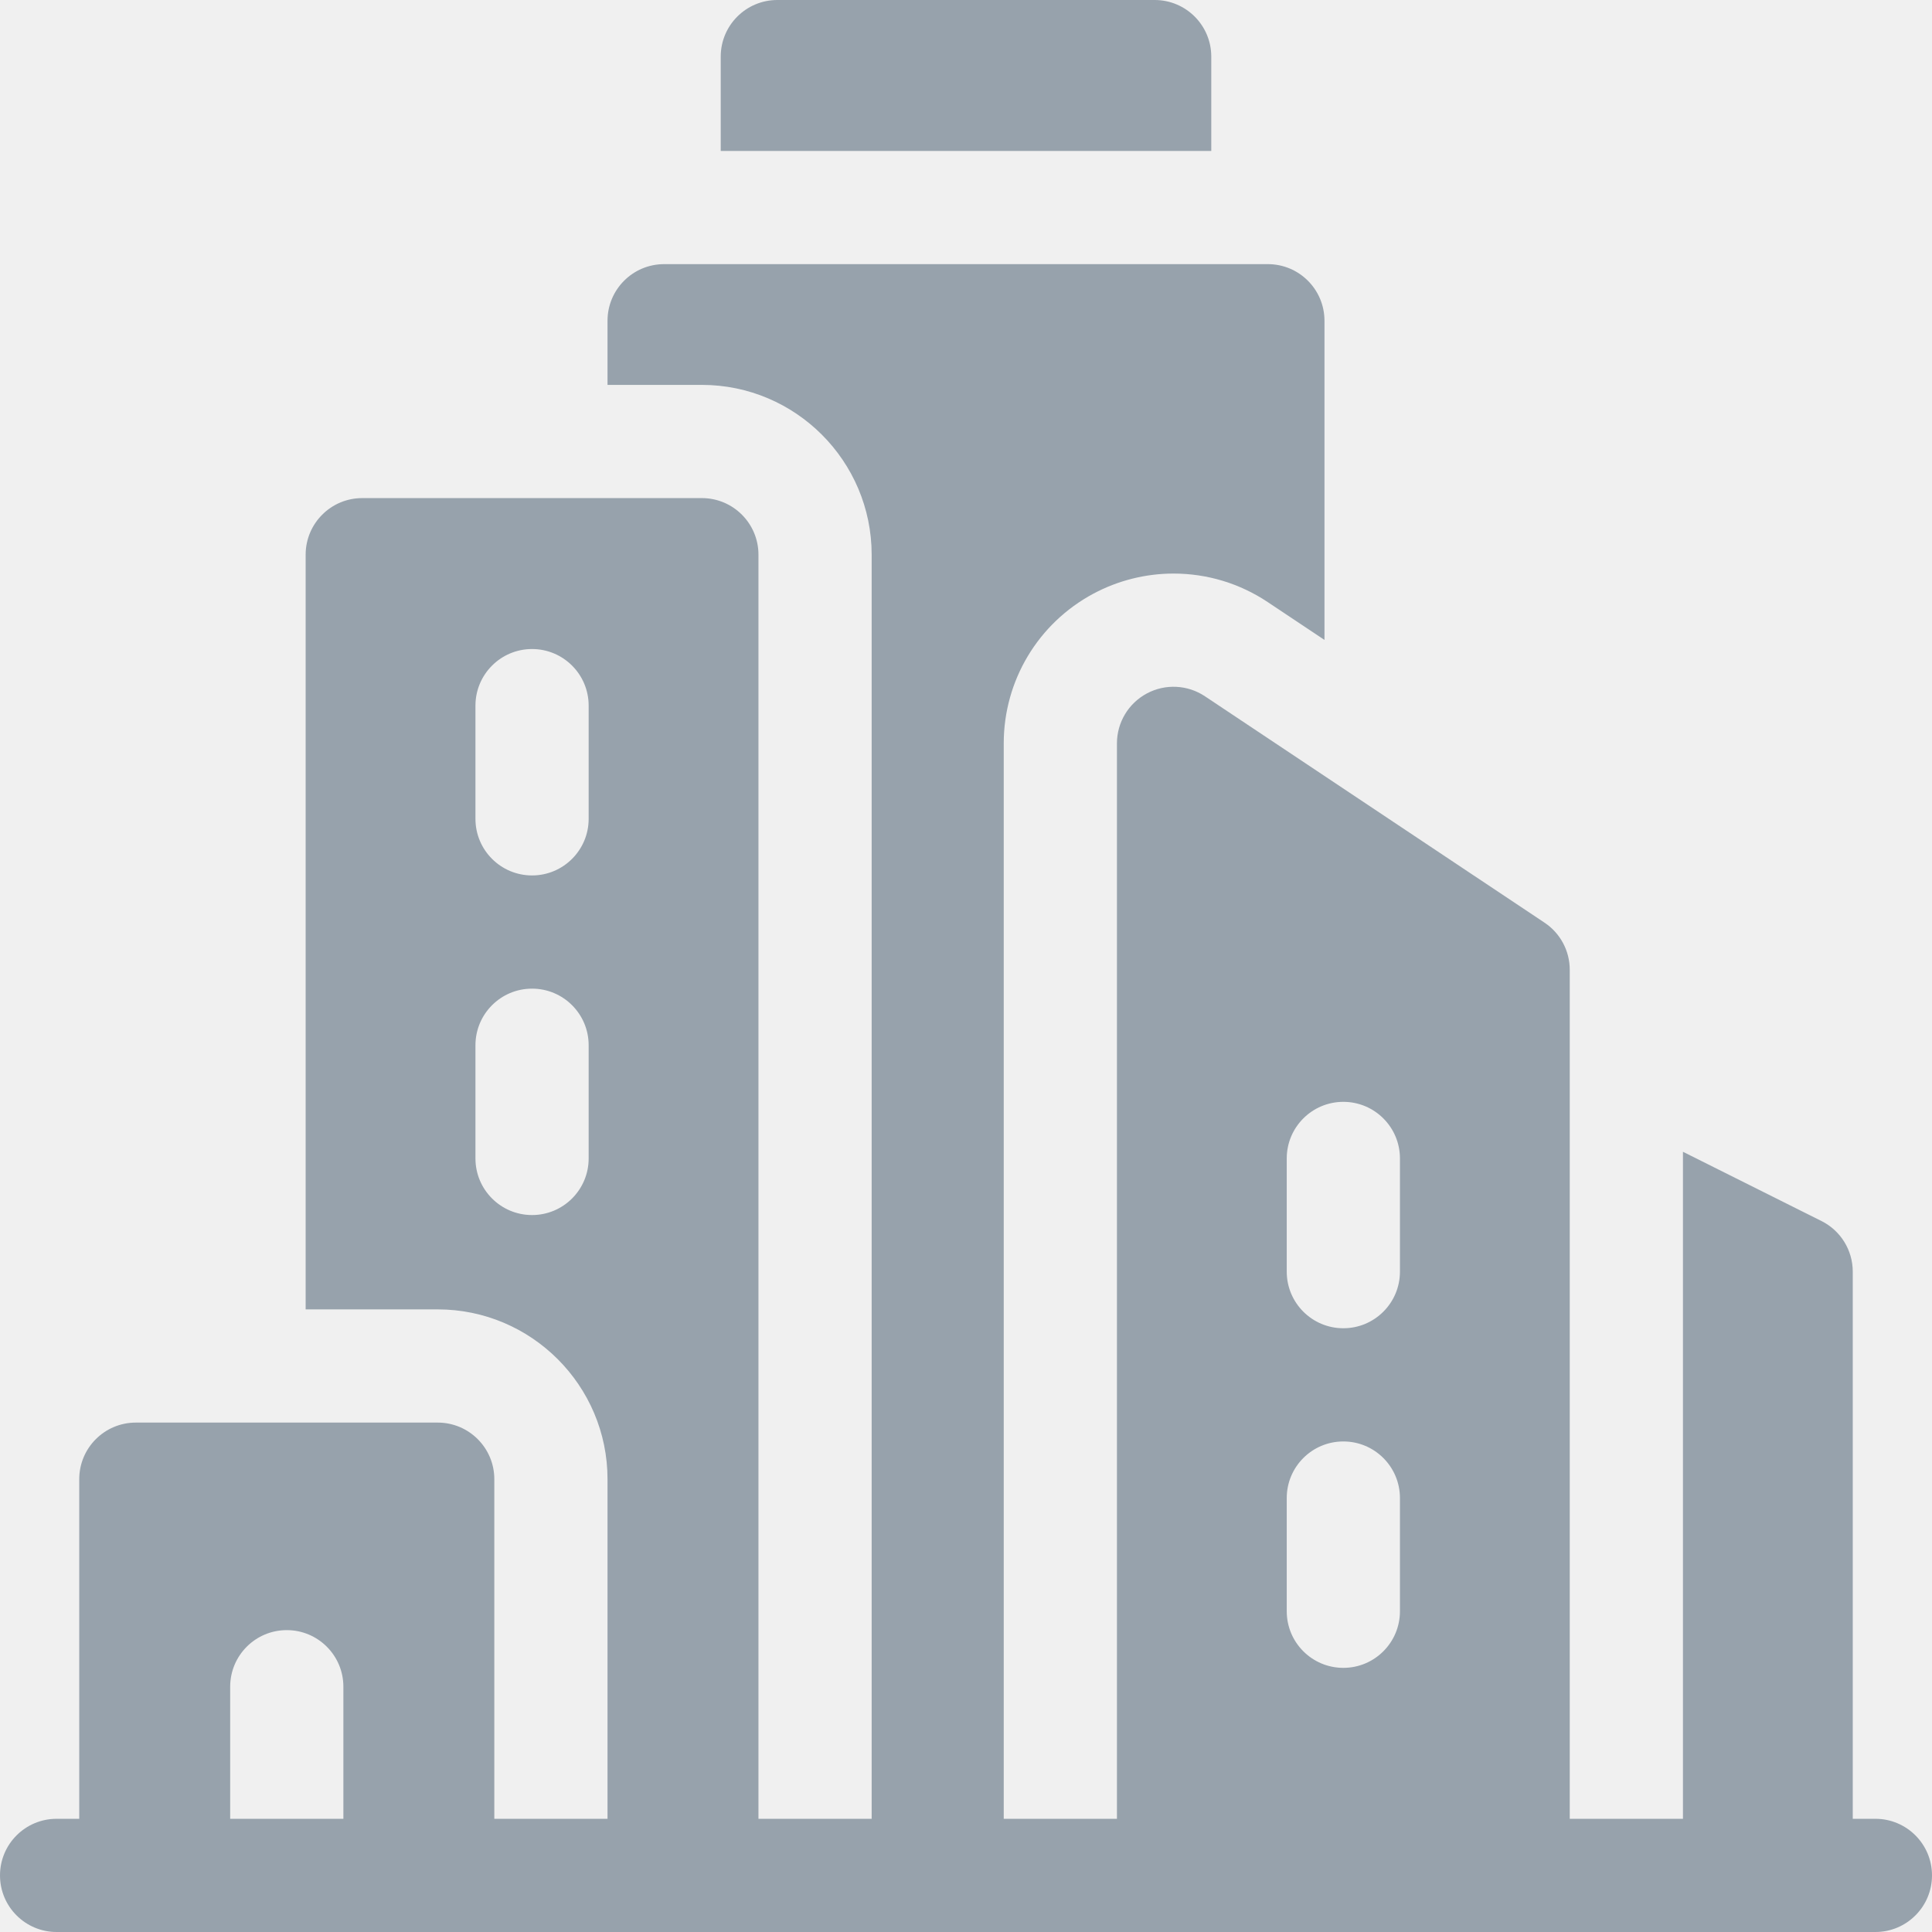
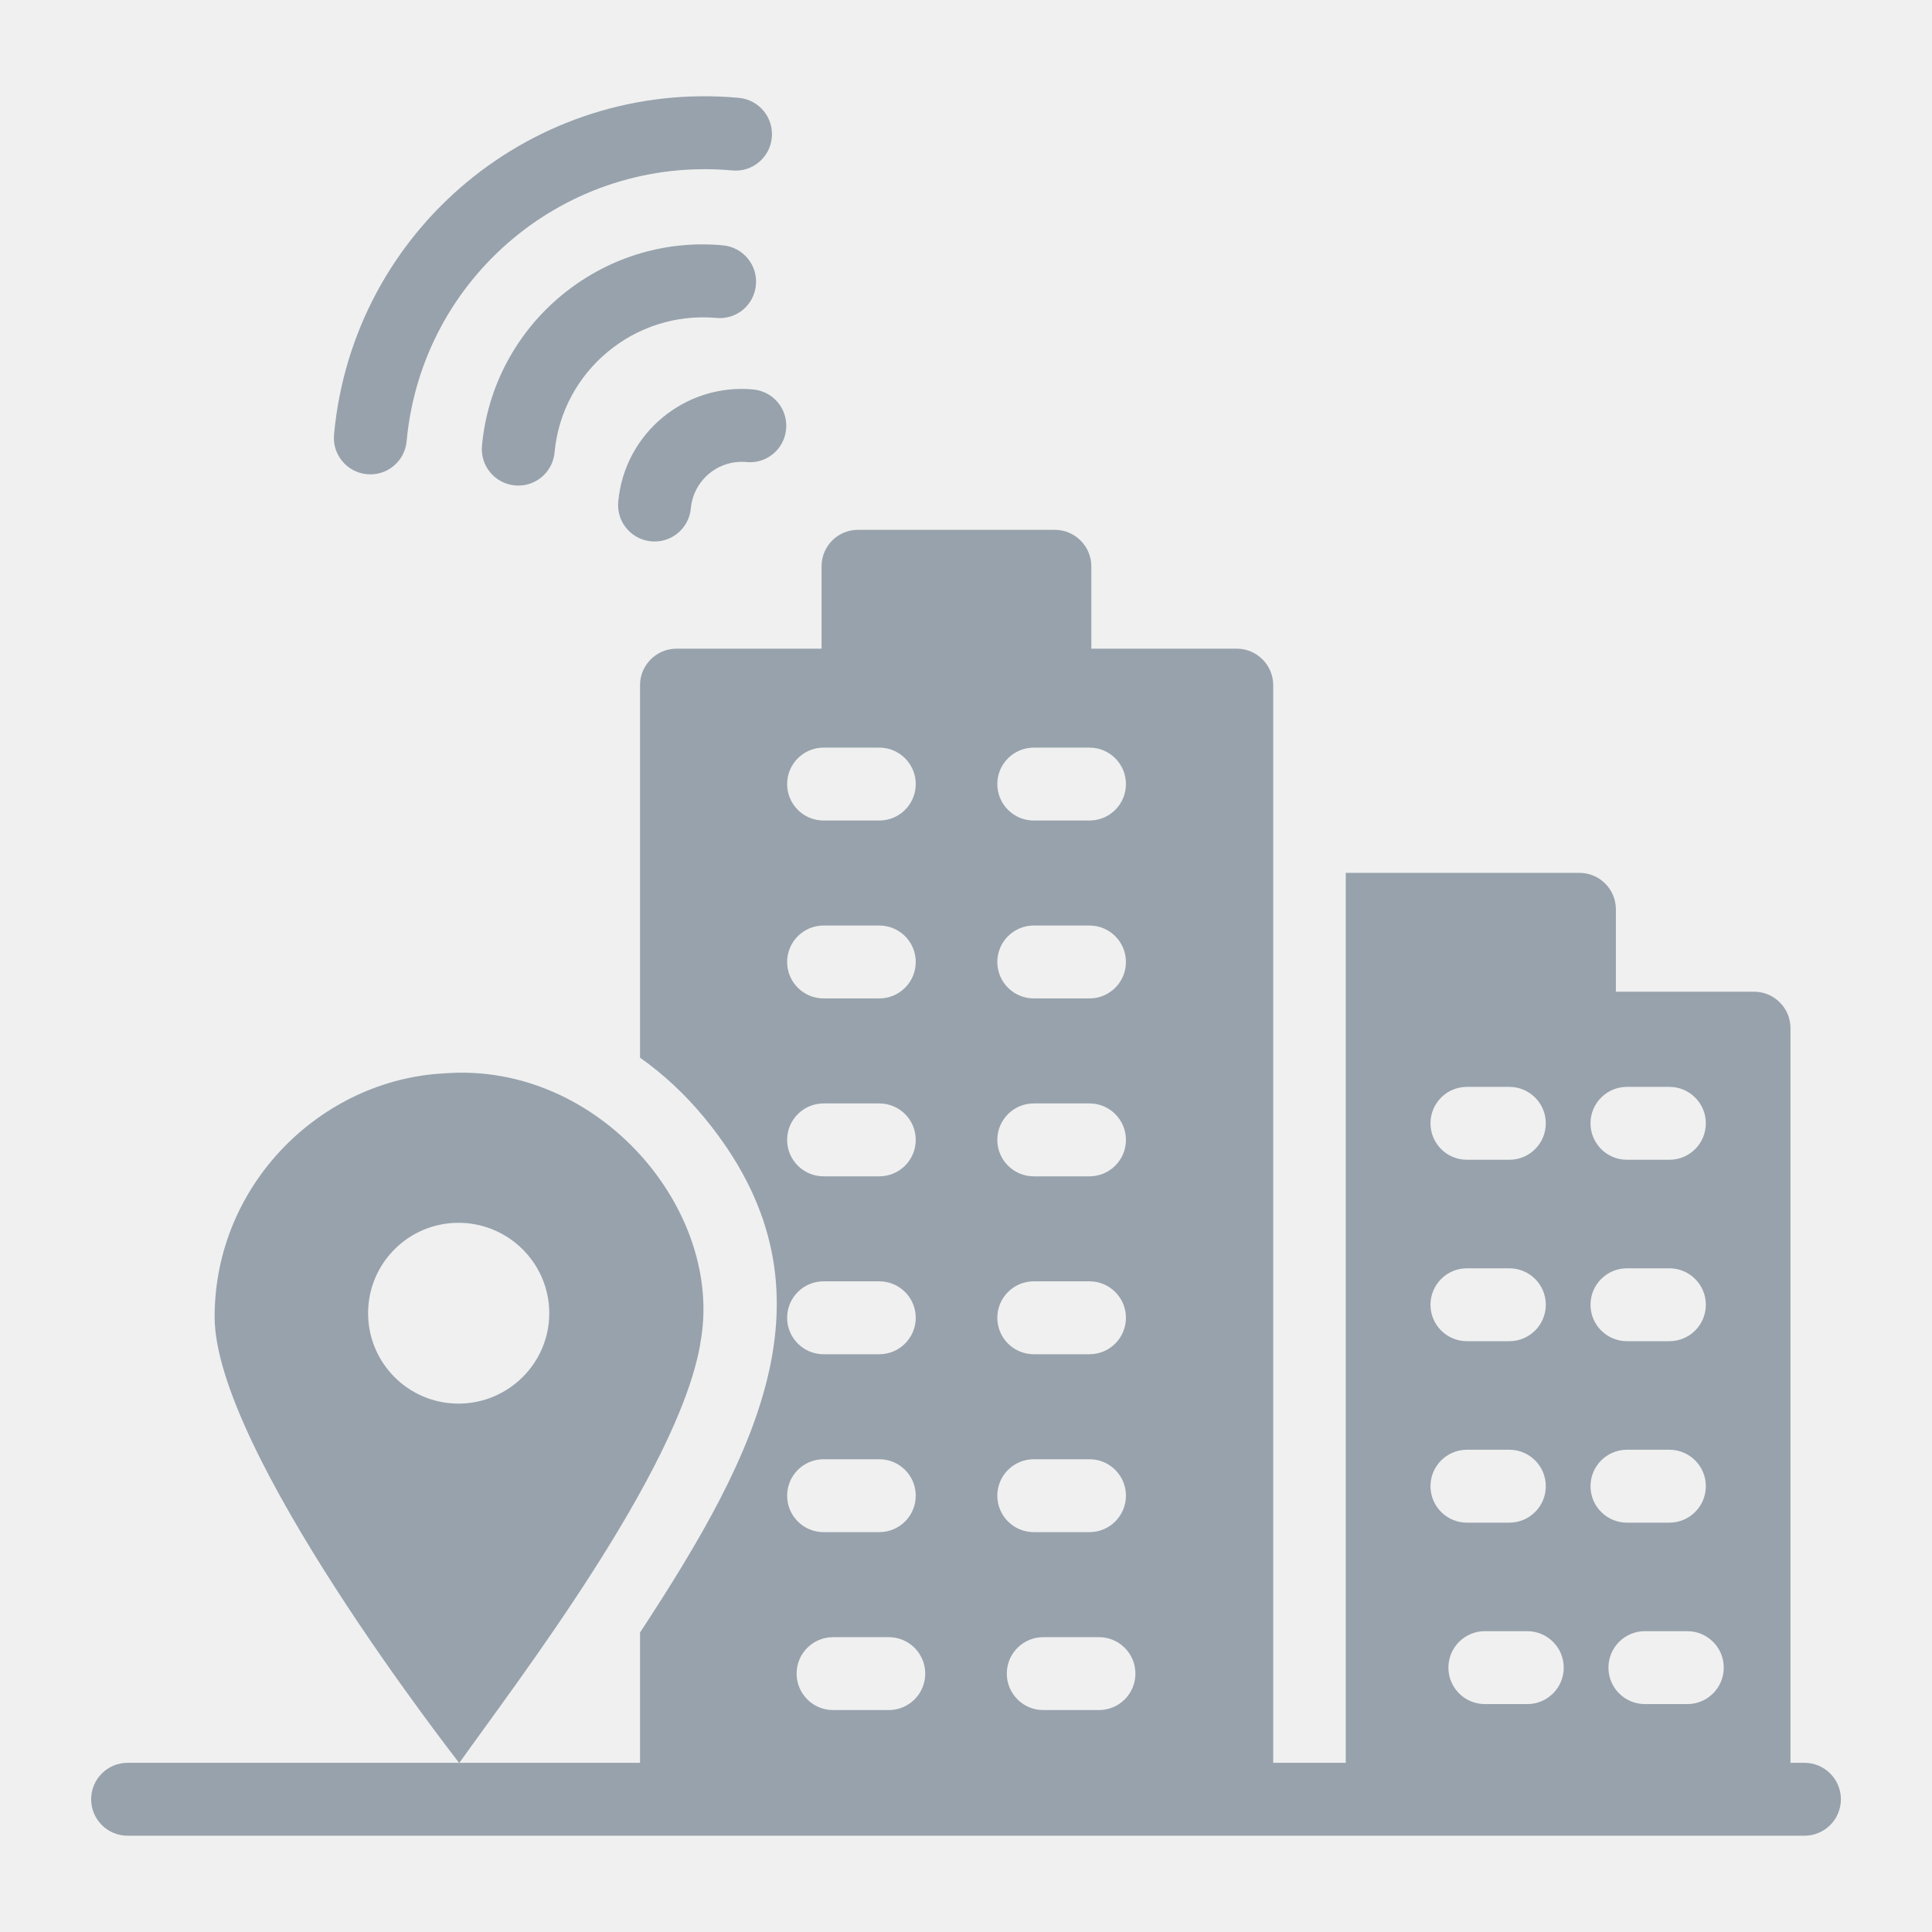
<svg xmlns="http://www.w3.org/2000/svg" width="128" height="128" viewBox="0 0 128 128" fill="none">
-   <g clip-path="url(#clip0_32_2555)">
-     <path d="M80.25 3.75C80.25 1.679 78.571 0 76.5 0H51.5C49.429 0 47.75 1.679 47.75 3.75V10H80.25V3.75Z" fill="#97A2AC" />
-     <path d="M124.25 120.5H122.75V84.25C122.75 82.829 121.948 81.531 120.677 80.896L111.5 76.308V120.5H104V64.25C104 62.996 103.374 61.825 102.33 61.13L79.83 46.13C78.68 45.363 77.2 45.291 75.981 45.944C74.761 46.596 74 47.867 74 49.25V120.5H66.5V49.25C66.5 45.093 68.777 41.292 72.442 39.331C74.069 38.46 75.904 38 77.75 38C79.979 38 82.138 38.654 83.992 39.891L87.75 42.396V21.25C87.75 19.179 86.071 17.5 84 17.5H44C41.929 17.5 40.25 19.179 40.25 21.25V25.5H46.5C52.703 25.5 57.75 30.547 57.75 36.75V120.5H50.25V36.75C50.25 34.679 48.571 33 46.5 33H24C21.929 33 20.25 34.679 20.25 36.75V86.75H29C35.203 86.75 40.25 91.797 40.25 98V120.5H32.75V98C32.75 95.929 31.071 94.25 29 94.25H9C6.929 94.25 5.25 95.929 5.25 98V120.5H3.75C1.679 120.5 0 122.179 0 124.25C0 126.321 1.679 128 3.75 128H124.25C126.321 128 128 126.321 128 124.25C128 122.179 126.321 120.5 124.25 120.5ZM85.25 76.75C85.25 74.679 86.929 73 89 73C91.071 73 92.75 74.679 92.75 76.75V84.25C92.75 86.321 91.071 88 89 88C86.929 88 85.25 86.321 85.25 84.25V76.75ZM85.25 99.25C85.25 97.179 86.929 95.5 89 95.5C91.071 95.5 92.75 97.179 92.75 99.25V106.75C92.75 108.821 91.071 110.5 89 110.5C86.929 110.5 85.25 108.821 85.25 106.75V99.25ZM39 76.75C39 78.821 37.321 80.5 35.25 80.5C33.179 80.5 31.5 78.821 31.5 76.75V69.25C31.5 67.179 33.179 65.5 35.25 65.5C37.321 65.5 39 67.179 39 69.25V76.75ZM39 54.25C39 56.321 37.321 58 35.25 58C33.179 58 31.5 56.321 31.5 54.25V46.75C31.5 44.679 33.179 43 35.25 43C37.321 43 39 44.679 39 46.75V54.25ZM15.25 111.75C15.25 109.679 16.929 108 19 108C21.071 108 22.75 109.679 22.75 111.75V120.5H15.25V111.75Z" fill="#97A2AC" />
-   </g>
-   <defs>
-     <clipPath id="clip0_32_2555">
-       <rect width="128" height="128" fill="white" />
-     </clipPath>
-   </defs>
+   <path d="M119.548 116.791H118.624V68.118C118.624 66.784 117.543 65.703 116.209 65.703H107.056V60.245C107.056 58.911 105.975 57.83 104.641 57.83H89.16V116.791H84.354V45.392C84.354 44.064 83.267 42.977 81.939 42.977H72.303V37.519C72.303 36.19 71.216 35.103 69.888 35.103H56.846C55.494 35.103 54.431 36.19 54.431 37.519V42.977H44.819C43.491 42.977 42.404 44.064 42.404 45.392V70.074C43.95 71.161 45.374 72.489 46.654 74.035C55.897 85.233 50.339 96.054 42.404 108.16V116.791H30.436C34.09 111.63 44.87 97.641 46.389 89.081V89.033C48.071 80.282 39.718 70.327 29.459 71.112C21.295 71.515 14.22 78.459 14.22 87.246C14.22 96.105 30.139 116.411 30.413 116.791H8.454C7.12 116.791 6.039 117.873 6.039 119.206C6.039 120.54 7.12 121.621 8.454 121.621H119.548C120.882 121.621 121.964 120.54 121.964 119.206C121.964 117.873 120.882 116.791 119.548 116.791ZM114.204 110.485C114.204 111.818 113.123 112.9 111.789 112.9H108.978C107.644 112.9 106.563 111.818 106.563 110.485C106.563 109.151 107.644 108.069 108.978 108.069H111.789C113.123 108.069 114.204 109.151 114.204 110.485ZM107.79 72.008H110.602C111.935 72.008 113.017 73.09 113.017 74.423C113.017 75.757 111.935 76.838 110.602 76.838H107.79C106.457 76.838 105.375 75.757 105.375 74.423C105.375 73.09 106.457 72.008 107.79 72.008ZM107.79 84.028H110.602C111.935 84.028 113.017 85.11 113.017 86.443C113.017 87.777 111.935 88.858 110.602 88.858H107.79C106.457 88.858 105.375 87.777 105.375 86.443C105.375 85.11 106.457 84.028 107.79 84.028ZM107.79 96.049H110.602C111.935 96.049 113.017 97.131 113.017 98.465C113.017 99.798 111.935 100.88 110.602 100.88H107.79C106.457 100.88 105.375 99.798 105.375 98.465C105.375 97.131 106.457 96.049 107.79 96.049ZM103.602 110.485C103.602 111.818 102.52 112.9 101.186 112.9H98.375C97.041 112.9 95.96 111.818 95.96 110.485C95.96 109.151 97.041 108.069 98.375 108.069H101.186C102.52 108.069 103.602 109.151 103.602 110.485ZM97.188 72.008H99.999C101.333 72.008 102.414 73.09 102.414 74.423C102.414 75.757 101.333 76.838 99.999 76.838H97.188C95.854 76.838 94.773 75.757 94.773 74.423C94.773 73.09 95.854 72.008 97.188 72.008ZM97.188 84.028H99.999C101.333 84.028 102.414 85.11 102.414 86.443C102.414 87.777 101.333 88.858 99.999 88.858H97.188C95.854 88.858 94.773 87.777 94.773 86.443C94.773 85.11 95.854 84.028 97.188 84.028ZM97.188 96.049H99.999C101.333 96.049 102.414 97.131 102.414 98.465C102.414 99.798 101.333 100.88 99.999 100.88H97.188C95.854 100.88 94.773 99.798 94.773 98.465C94.773 97.131 95.854 96.049 97.188 96.049ZM72.81 113.296H69.118C67.784 113.296 66.703 112.215 66.703 110.881C66.703 109.547 67.784 108.466 69.118 108.466H72.81C74.144 108.466 75.225 109.547 75.225 110.881C75.225 112.215 74.144 113.296 72.81 113.296ZM68.49 49.532H72.182C73.516 49.532 74.597 50.613 74.597 51.947C74.597 53.281 73.516 54.362 72.182 54.362H68.49C67.156 54.362 66.074 53.281 66.074 51.947C66.074 50.613 67.156 49.532 68.49 49.532ZM68.49 61.318H72.182C73.516 61.318 74.597 62.4 74.597 63.733C74.597 65.067 73.516 66.148 72.182 66.148H68.49C67.156 66.148 66.074 65.067 66.074 63.733C66.074 62.4 67.156 61.318 68.49 61.318ZM68.49 73.105H72.182C73.516 73.105 74.597 74.186 74.597 75.52C74.597 76.854 73.516 77.935 72.182 77.935H68.49C67.156 77.935 66.074 76.854 66.074 75.52C66.074 74.186 67.156 73.105 68.49 73.105ZM68.49 84.891H72.182C73.516 84.891 74.597 85.973 74.597 87.306C74.597 88.64 73.516 89.722 72.182 89.722H68.49C67.156 89.722 66.074 88.64 66.074 87.306C66.074 85.973 67.156 84.891 68.49 84.891ZM68.49 96.678H72.182C73.516 96.678 74.597 97.759 74.597 99.093C74.597 100.427 73.516 101.508 72.182 101.508H68.49C67.156 101.508 66.074 100.427 66.074 99.093C66.074 97.759 67.156 96.678 68.49 96.678ZM58.885 113.296H55.192C53.859 113.296 52.777 112.215 52.777 110.881C52.777 109.547 53.859 108.466 55.192 108.466H58.885C60.218 108.466 61.3 109.547 61.3 110.881C61.3 112.215 60.218 113.296 58.885 113.296ZM54.564 49.532H58.256C59.59 49.532 60.671 50.613 60.671 51.947C60.671 53.281 59.59 54.362 58.256 54.362H54.564C53.23 54.362 52.149 53.281 52.149 51.947C52.149 50.613 53.23 49.532 54.564 49.532ZM54.564 61.318H58.256C59.59 61.318 60.671 62.4 60.671 63.733C60.671 65.067 59.59 66.148 58.256 66.148H54.564C53.23 66.148 52.149 65.067 52.149 63.733C52.149 62.4 53.23 61.318 54.564 61.318ZM54.564 73.105H58.256C59.59 73.105 60.671 74.186 60.671 75.52C60.671 76.854 59.59 77.935 58.256 77.935H54.564C53.23 77.935 52.149 76.854 52.149 75.52C52.149 74.186 53.23 73.105 54.564 73.105ZM54.564 84.891H58.256C59.59 84.891 60.671 85.973 60.671 87.306C60.671 88.64 59.59 89.722 58.256 89.722H54.564C53.23 89.722 52.149 88.64 52.149 87.306C52.149 85.973 53.23 84.891 54.564 84.891ZM54.564 96.678H58.256C59.59 96.678 60.671 97.759 60.671 99.093C60.671 100.427 59.59 101.508 58.256 101.508H54.564C53.23 101.508 52.149 100.427 52.149 99.093C52.149 97.759 53.23 96.678 54.564 96.678ZM24.387 87.004C24.387 83.695 27.068 81.014 30.377 81.014C33.685 81.014 36.39 83.695 36.39 87.004C36.39 90.312 33.685 92.993 30.377 92.993C27.068 92.993 24.387 90.312 24.387 87.004Z" fill="#97A2AC" />
+   <path d="M24.315 31.417C24.39 31.424 24.465 31.428 24.538 31.428C25.773 31.428 26.826 30.487 26.94 29.233C27.942 18.337 37.561 10.297 48.51 11.292C49.84 11.423 51.015 10.437 51.135 9.108C51.258 7.781 50.28 6.605 48.951 6.483C35.378 5.235 23.378 15.215 22.131 28.792C22.009 30.12 22.986 31.296 24.315 31.417Z" fill="#97A2AC" />
+   <path d="M50.081 18.88C50.203 17.553 49.225 16.377 47.897 16.255C39.86 15.503 32.673 21.472 31.932 29.535C31.81 30.863 32.787 32.038 34.116 32.16C35.433 32.285 36.619 31.311 36.741 29.976C37.238 24.567 42.06 20.581 47.456 21.064C48.807 21.189 49.961 20.208 50.081 18.88Z" fill="#97A2AC" />
+   <path d="M40.96 33.24C40.829 34.654 41.941 35.876 43.367 35.876C44.601 35.876 45.654 34.935 45.769 33.681C45.942 31.81 47.593 30.441 49.458 30.612C50.793 30.744 51.963 29.756 52.083 28.428C52.206 27.1 51.228 25.924 49.9 25.803C45.433 25.383 41.376 28.669 40.96 33.24Z" fill="#97A2AC" />
</svg>
